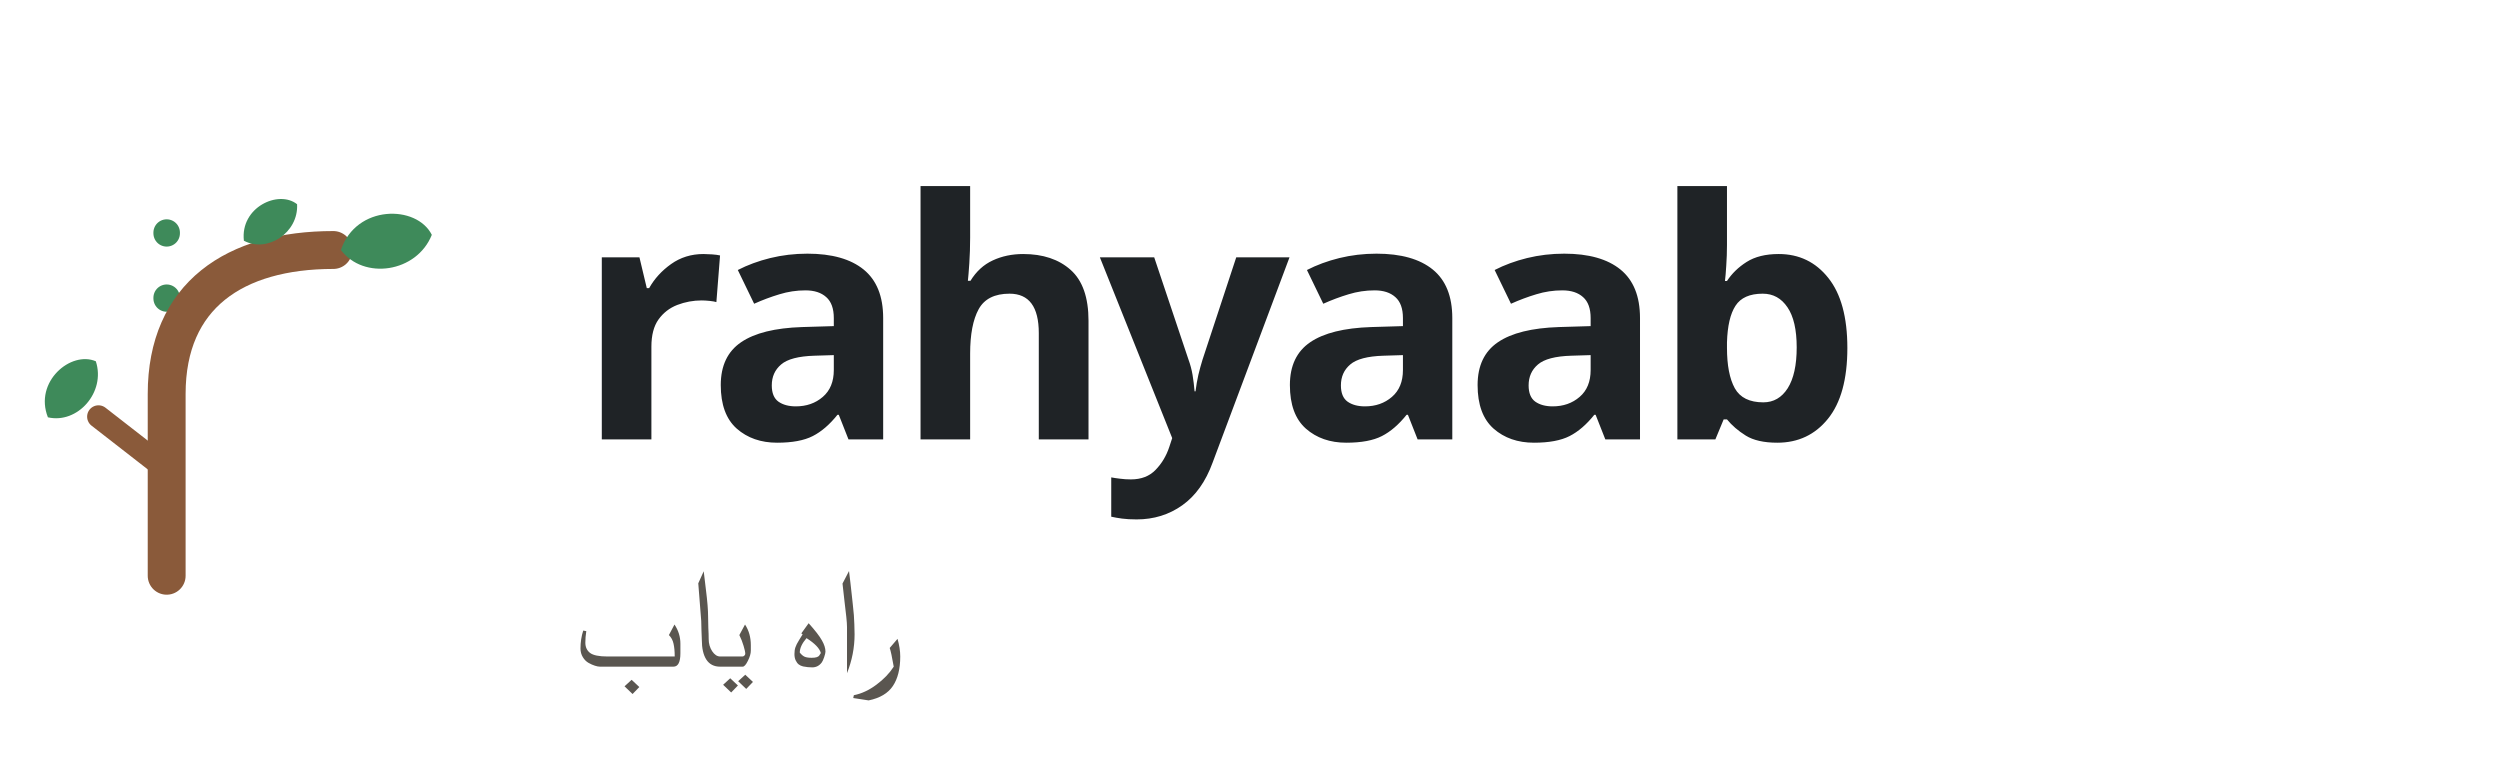
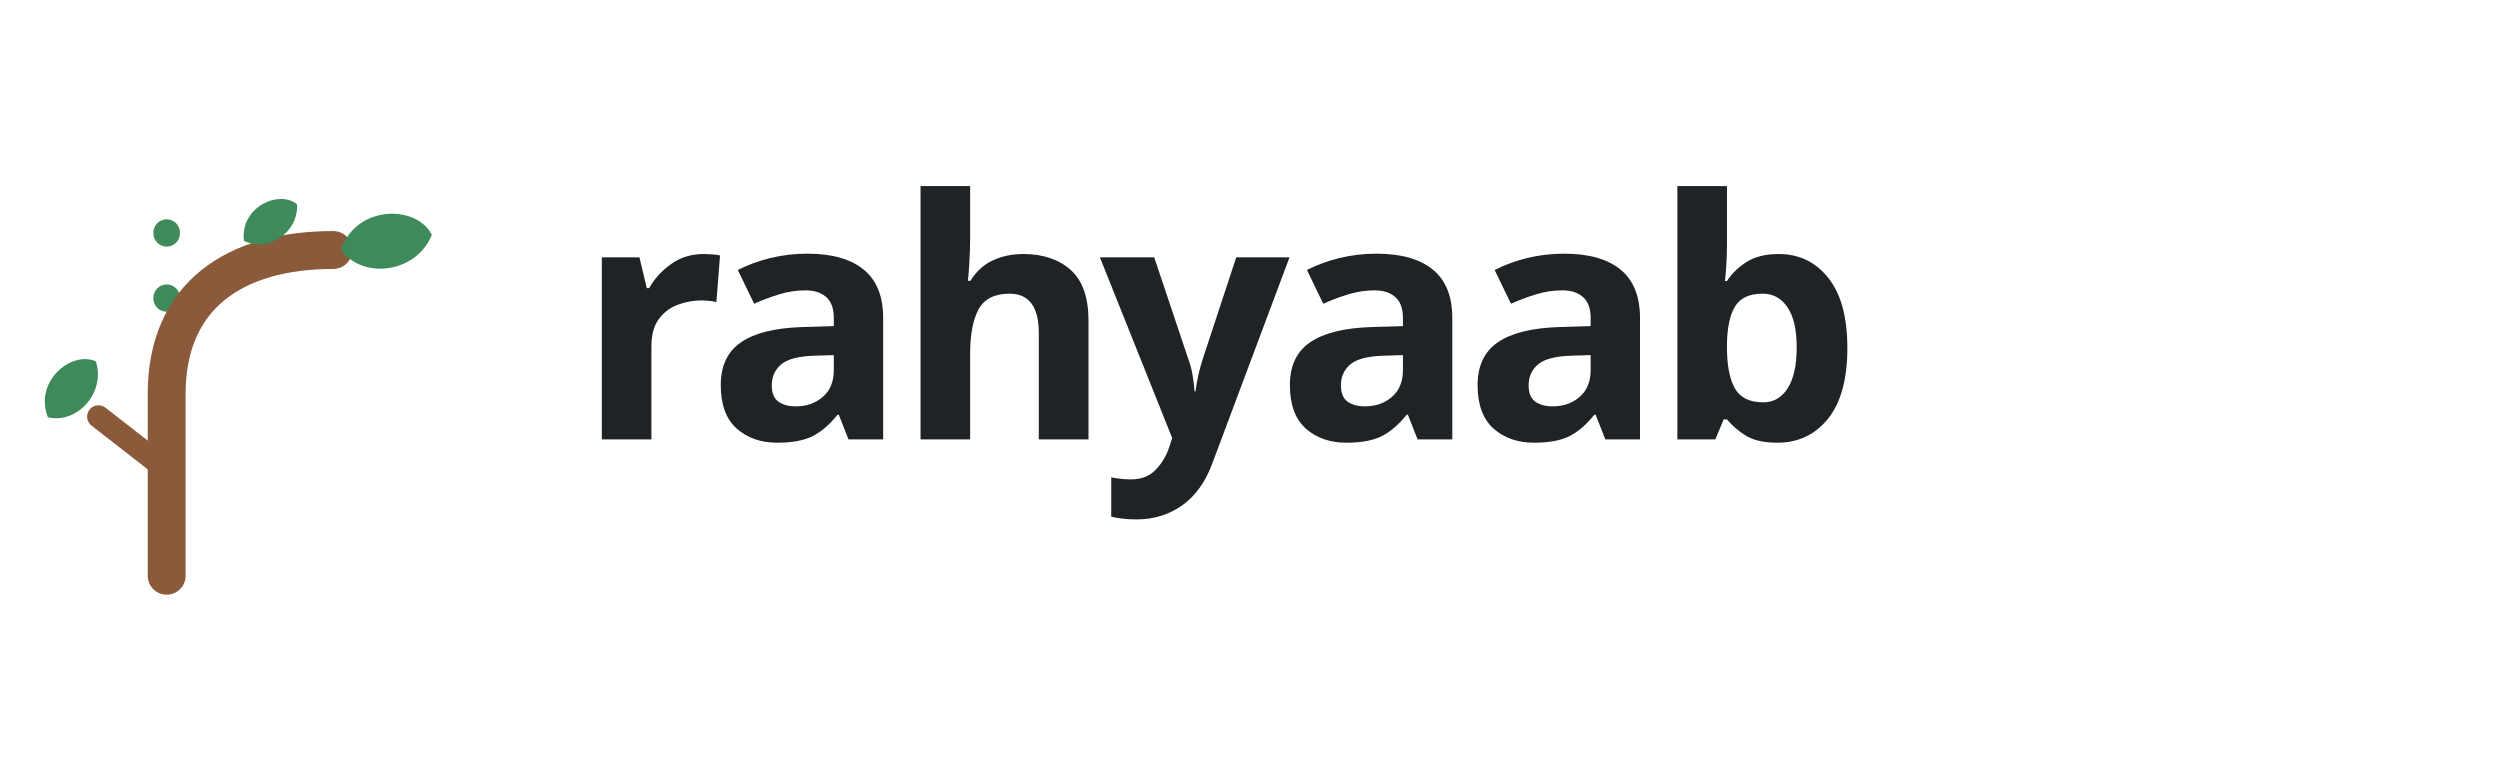
<svg xmlns="http://www.w3.org/2000/svg" viewBox="0 0 330 100" width="330" height="100">
  <g transform="translate(0 18) scale(1)">
    <path d="M22 30 V8" fill="none" stroke="#3E8A5A" stroke-width="3.5" stroke-linecap="round" stroke-dasharray="0.1 8.5" />
    <path d="M22 58 V34 C22 21 31 15 44 15" fill="none" stroke="#8A5A3A" stroke-width="5" stroke-linecap="round" />
    <path d="M22 44 L13 37" stroke="#8A5A3A" stroke-width="3" stroke-linecap="round" />
    <g transform="translate(10 34) rotate(-40) scale(0.8)">
      <path d="M-6 0 C-4 -6 4 -6 6 -2 C4 3 -3 4 -6 0 Z" fill="#3E8A5A" />
    </g>
    <g transform="translate(51 15) rotate(0) scale(1.0)">
      <path d="M-6 0 C-4 -6 4 -6 6 -2 C4 3 -3 4 -6 0 Z" fill="#3E8A5A" />
    </g>
    <g transform="translate(36 12) rotate(-25) scale(0.7)">
      <path d="M-6 0 C-4 -6 4 -6 6 -2 C4 3 -3 4 -6 0 Z" fill="#3E8A5A" />
    </g>
  </g>
  <text x="76" y="58" font-family="Bricolage Grotesque, sans-serif" font-weight="800" font-size="44" letter-spacing="-1.8" fill="#1F2326">rahyaab</text>
-   <text x="76" y="88" font-family="Gulzar, serif" font-size="18" fill="#5A5650">راہ یاب</text>
</svg>
